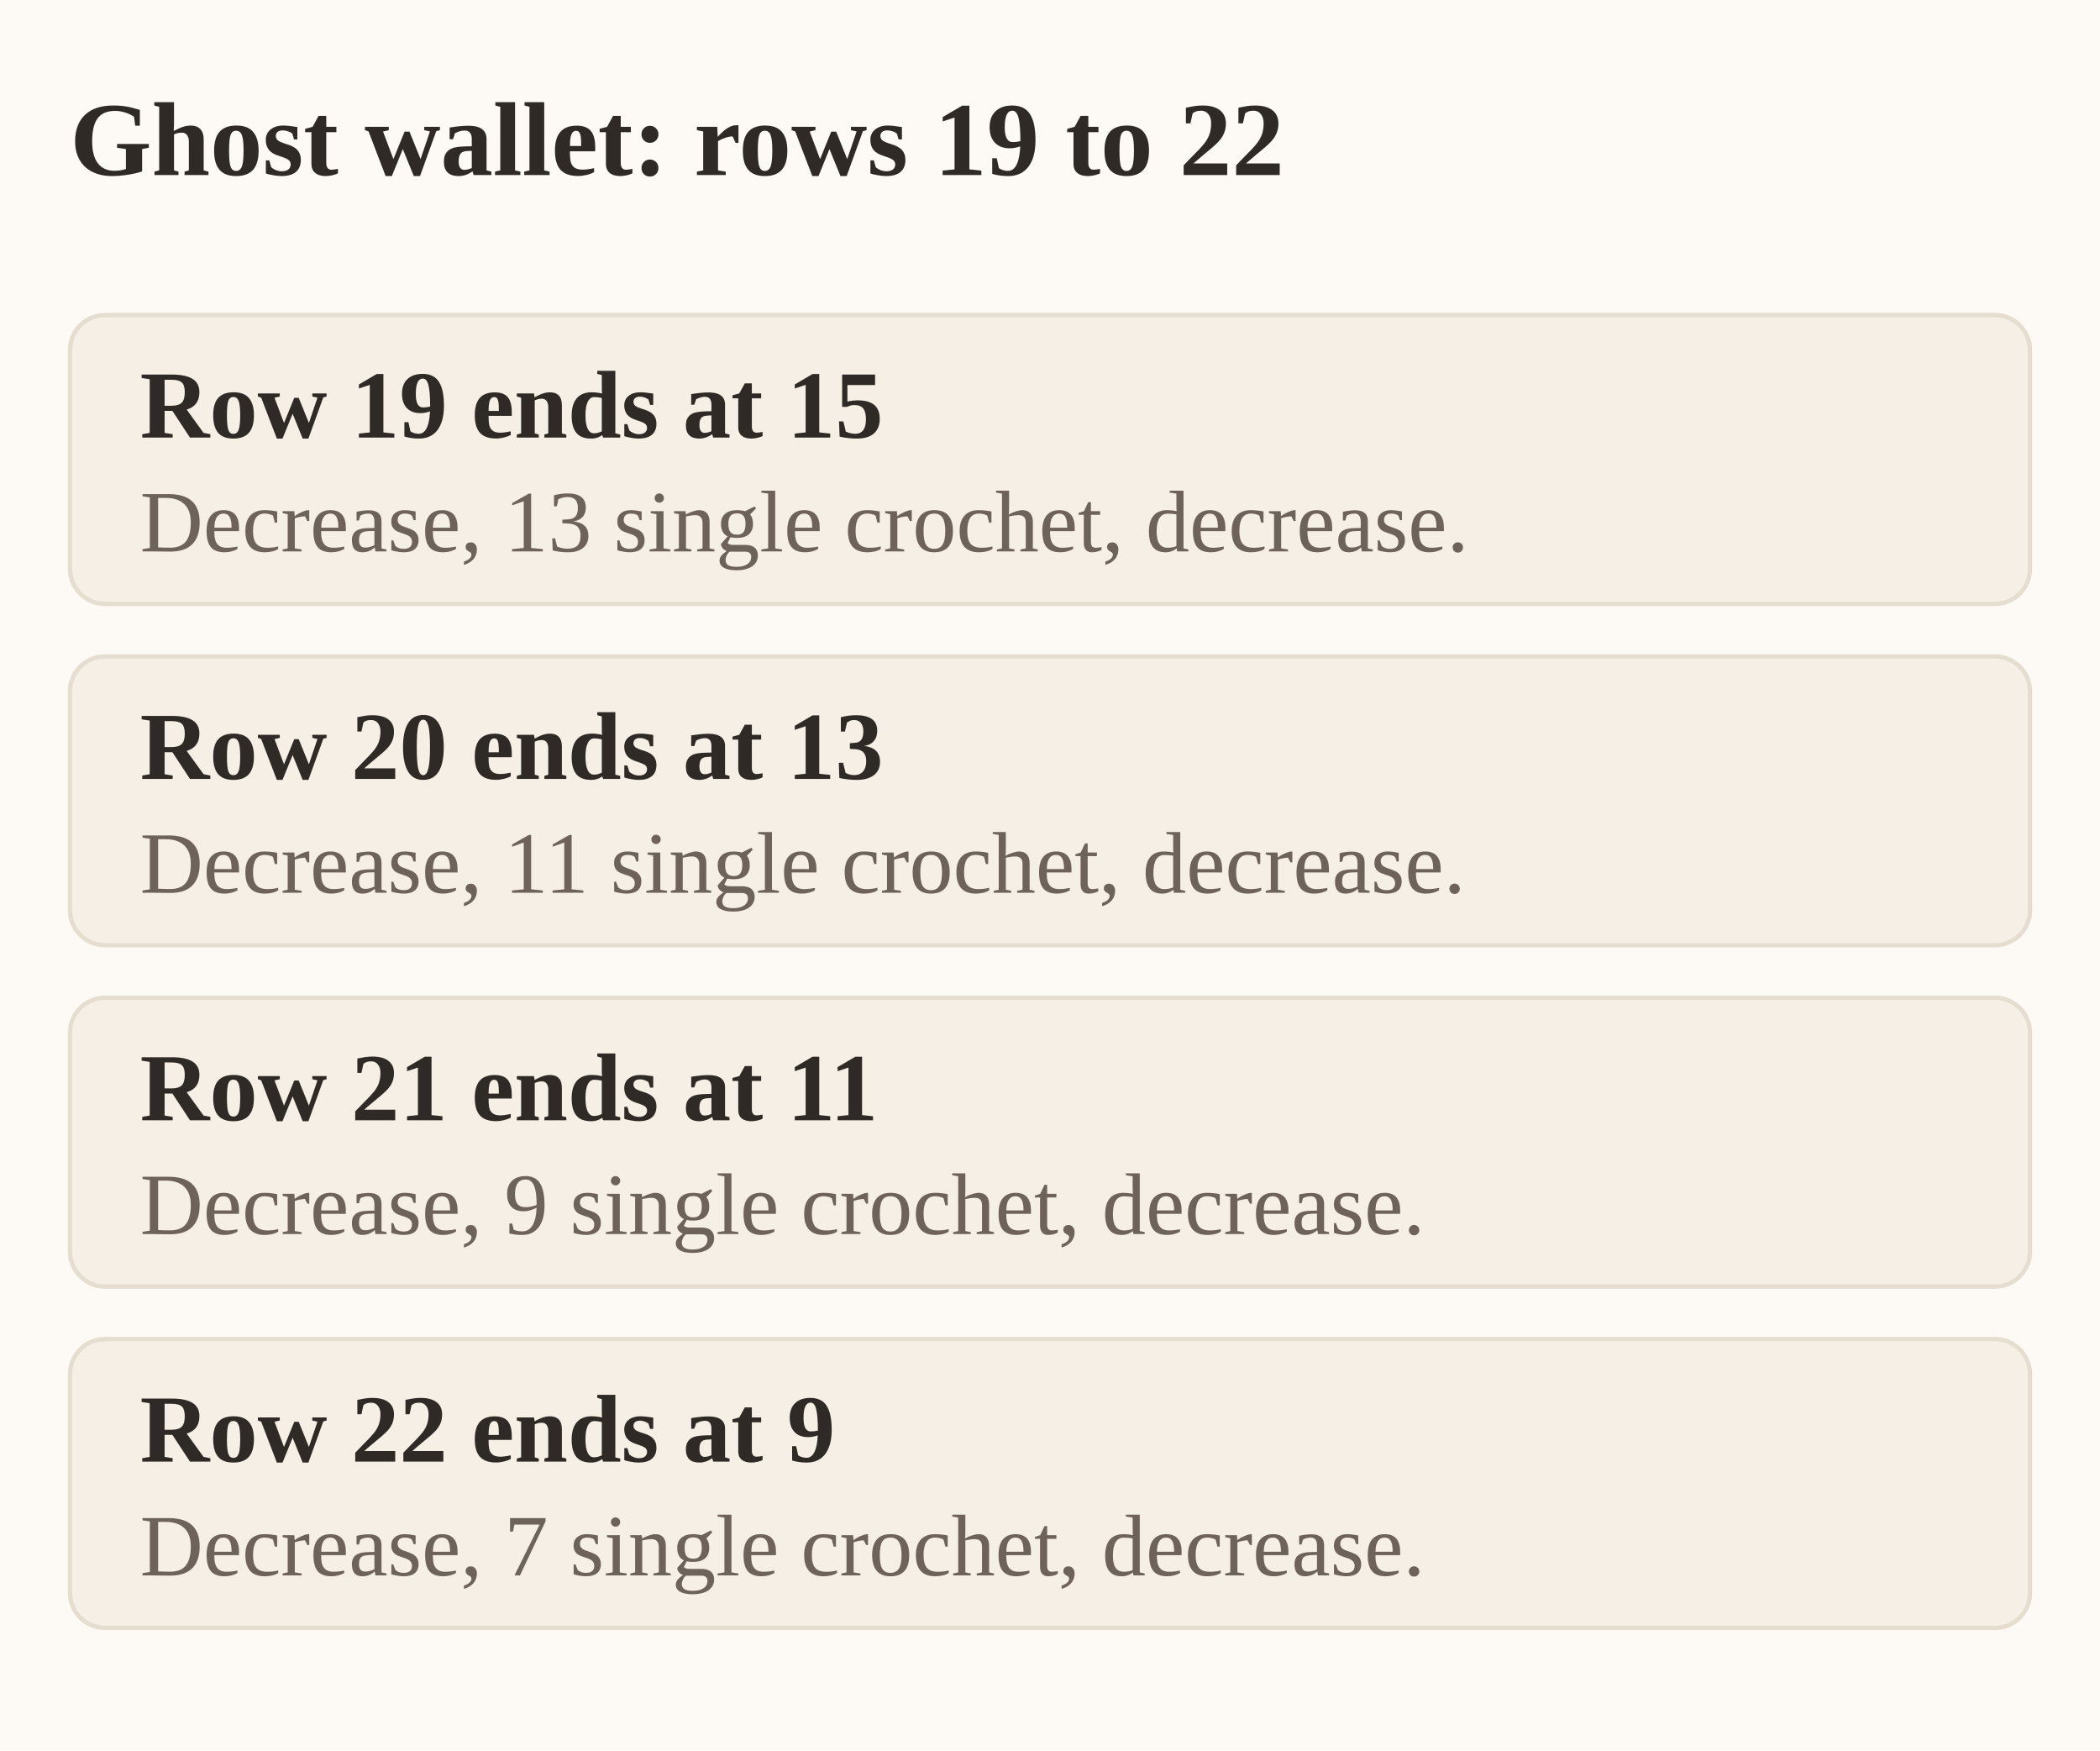
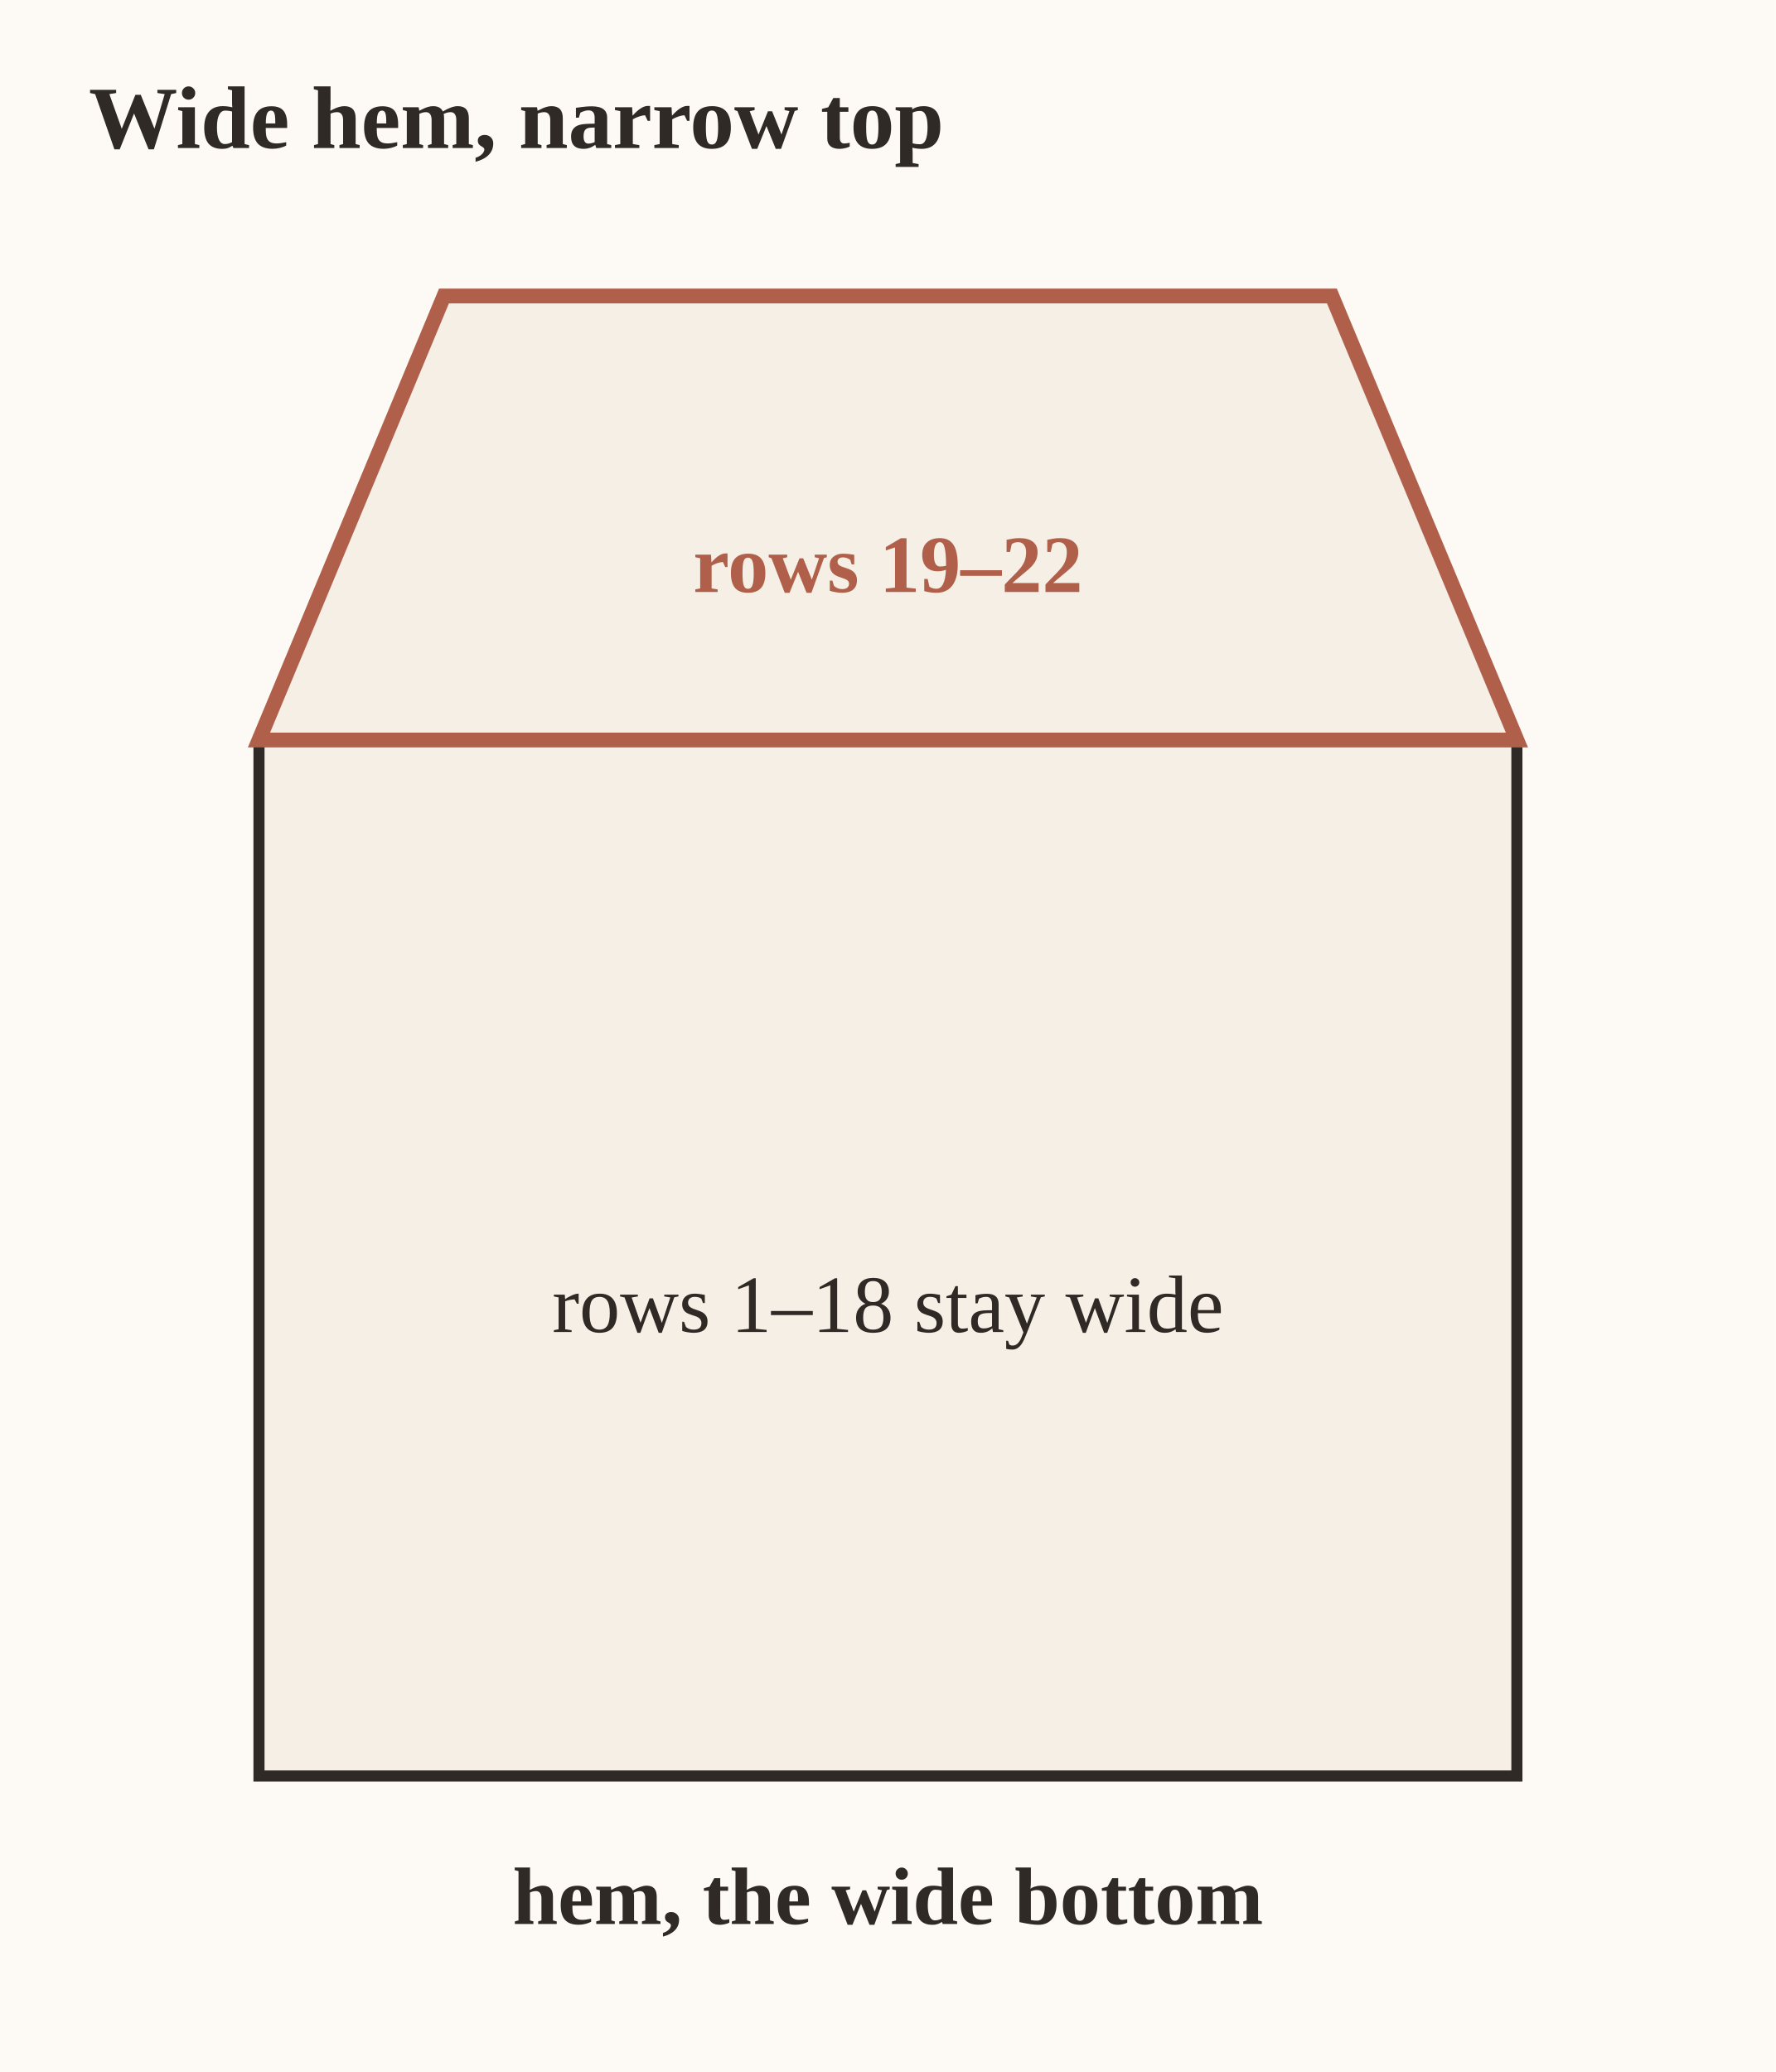
- <svg xmlns="http://www.w3.org/2000/svg" viewBox="0 0 480 400" role="img">
-   <rect width="480" height="400" fill="#fdfaf6" />
+ <svg xmlns="http://www.w3.org/2000/svg" viewBox="0 0 480 560" role="img">
+   <rect width="480" height="560" fill="#fdfaf6" />
  <style>text{font-family:Georgia,"Times New Roman",serif}</style>
-   <text x="16" y="40" font-size="24" fill="#2f2a26" text-anchor="start" font-weight="bold">Ghost wallet: rows 19 to 22</text>
-   <rect x="16" y="72" width="448" height="66" rx="8" fill="#f6efe6" stroke="#e6ddd1" />
-   <text x="32" y="100" font-size="22" fill="#2f2a26" text-anchor="start" font-weight="bold">Row 19 ends at 15</text>
-   <text x="32" y="126" font-size="20" fill="#6d635a" text-anchor="start">Decrease, 13 single crochet, decrease.</text>
-   <rect x="16" y="150" width="448" height="66" rx="8" fill="#f6efe6" stroke="#e6ddd1" />
-   <text x="32" y="178" font-size="22" fill="#2f2a26" text-anchor="start" font-weight="bold">Row 20 ends at 13</text>
-   <text x="32" y="204" font-size="20" fill="#6d635a" text-anchor="start">Decrease, 11 single crochet, decrease.</text>
-   <rect x="16" y="228" width="448" height="66" rx="8" fill="#f6efe6" stroke="#e6ddd1" />
-   <text x="32" y="256" font-size="22" fill="#2f2a26" text-anchor="start" font-weight="bold">Row 21 ends at 11</text>
-   <text x="32" y="282" font-size="20" fill="#6d635a" text-anchor="start">Decrease, 9 single crochet, decrease.</text>
-   <rect x="16" y="306" width="448" height="66" rx="8" fill="#f6efe6" stroke="#e6ddd1" />
-   <text x="32" y="334" font-size="22" fill="#2f2a26" text-anchor="start" font-weight="bold">Row 22 ends at 9</text>
-   <text x="32" y="360" font-size="20" fill="#6d635a" text-anchor="start">Decrease, 7 single crochet, decrease.</text>
+   <text x="24" y="40" font-size="24" font-weight="bold" fill="#2f2a26">Wide hem, narrow top</text>
+   <rect x="70" y="200" width="340" height="280" fill="#f6efe6" stroke="#2f2a26" stroke-width="3" />
+   <polygon points="70,200 410,200 360,80 120,80" fill="#f6efe6" stroke="#b0604a" stroke-width="4" />
+   <text x="240" y="160" font-size="22" font-weight="bold" fill="#b0604a" text-anchor="middle">rows 19–22</text>
+   <text x="240" y="360" font-size="22" fill="#2f2a26" text-anchor="middle">rows 1–18 stay wide</text>
+   <text x="240" y="520" font-size="22" font-weight="bold" fill="#2f2a26" text-anchor="middle">hem, the wide bottom</text>
</svg>
